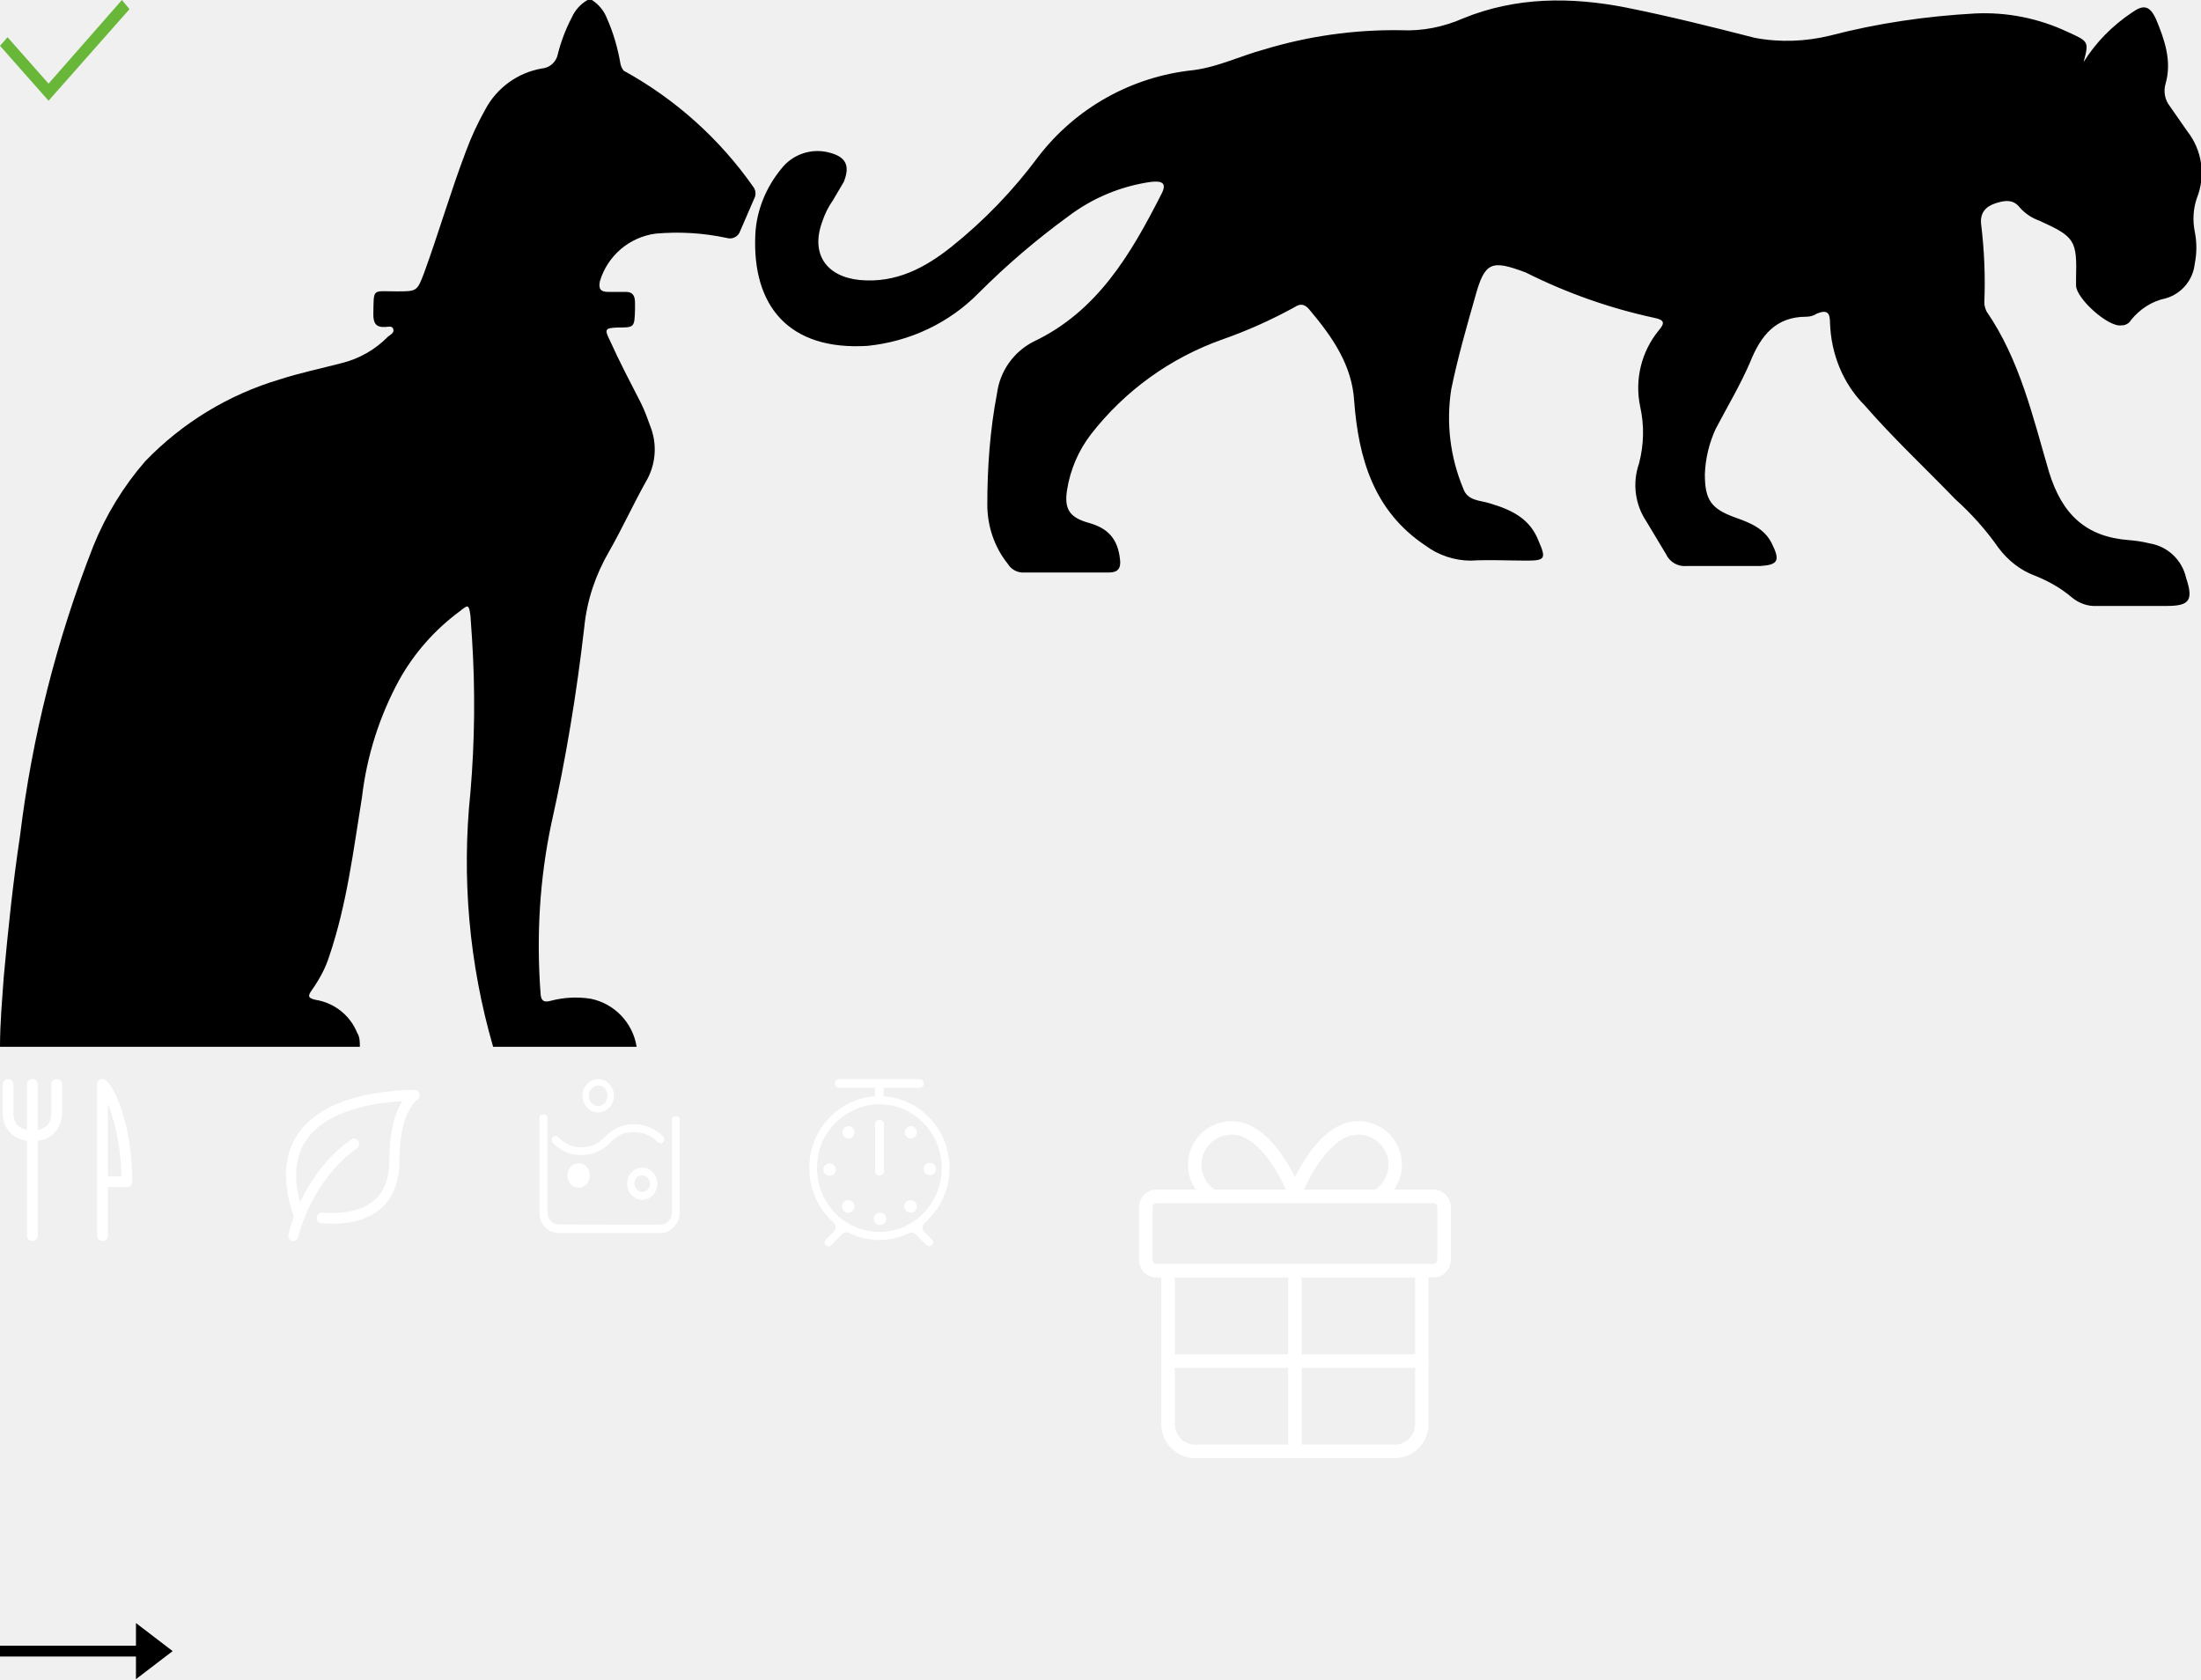
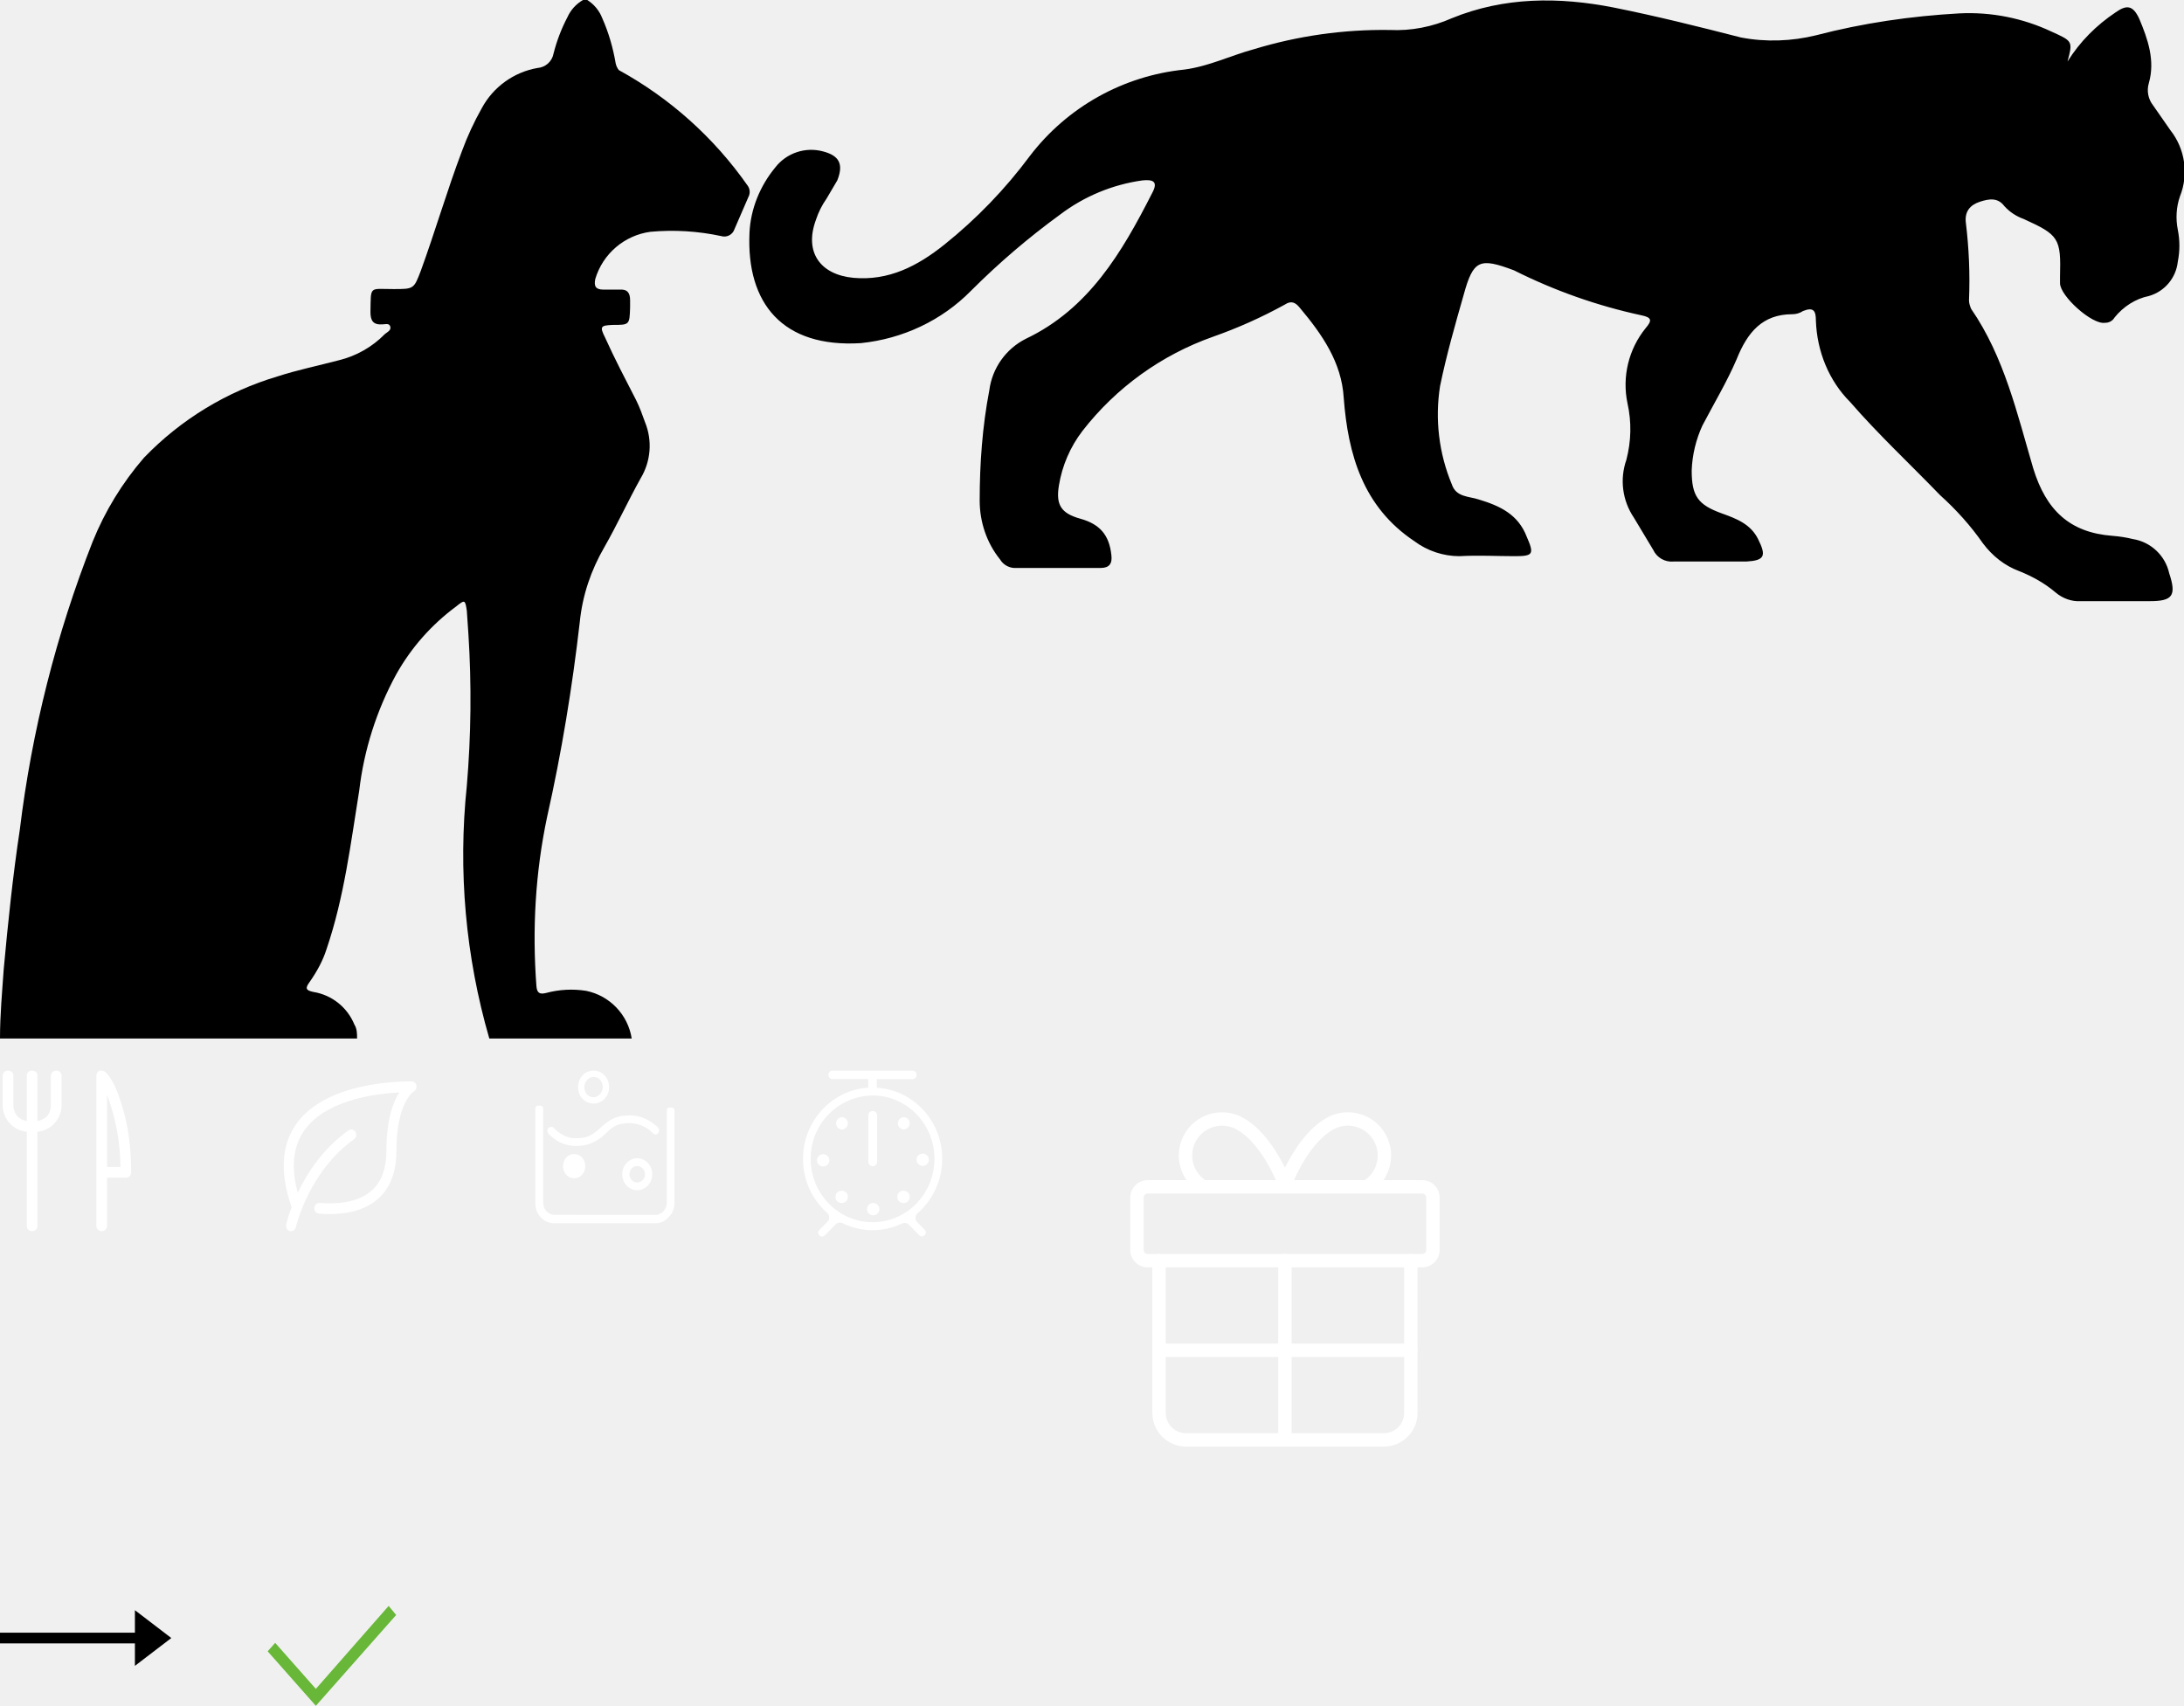
<svg xmlns="http://www.w3.org/2000/svg">
  <symbol width="40" height="40" fill="none" viewBox="0 0 40 40" id="control-knob">
    <rect width="38" height="38" x="1" y="1" fill="#fff" rx="19" />
    <path fill="currentColor" d="m16 11-8 9 8 9V11ZM32 20l-8-9v18l8-9Z" />
    <rect width="38" height="38" x="1" y="1" stroke="currentColor" stroke-width="2" rx="19" />
  </symbol>
  <symbol width="28" height="22" fill="currentColor" viewBox="0 0 28 22" id="vk-icon">
    <path d="M1 5.34c0-.86.52-1.32 1.55-1.38l3.97.02c.26 0 .44.13.53.38.4 1.26.86 2.34 1.37 3.25.5.92 1.17 1.97 1.99 3.16.07.15.18.23.34.23.13 0 .22-.06.3-.18l.07-.28.03-4.35c0-.3-.07-.5-.23-.6-.15-.1-.43-.18-.83-.23-.32-.05-.48-.23-.48-.55 0-.07 0-.12.02-.15.38-1.09 1.44-1.63 3.2-1.63l1.5-.03c.67 0 1.23.16 1.67.48.44.32.67.82.67 1.5v5.72c.12.08.24.12.34.12.27 0 .5-.15.7-.45 1.95-2.58 3-4.31 3.17-5.18 0-.02.01-.06.05-.13.12-.25.33-.47.61-.65.29-.19.53-.31.75-.38a.55.55 0 0 1 .24-.05h4.13l.26.03c.36 0 .63.16.83.47.07.1.12.21.15.33a2.4 2.4 0 0 1 .06.55v.18a6.11 6.11 0 0 1-.94 2.2c-.5.78-1.15 1.62-1.93 2.53-.79.9-1.27 1.5-1.47 1.78-.16.2-.24.39-.24.56 0 .13.07.28.21.45l3.9 4.63c.2.26.31.56.31.88 0 .38-.16.7-.48.95-.32.25-.7.4-1.14.43l-.46.02h-4.04c-.02 0-.06 0-.11.02a.86.86 0 0 1-.1.01c-.4 0-.76-.16-1.1-.48-.12-.13-.96-1.12-2.5-2.97a1.39 1.39 0 0 0-.38-.32 38.47 38.47 0 0 0-.53 2.24l-.08.42a1.4 1.4 0 0 1-1.12 1.06l-.37.02h-2.61c-1.48 0-2.95-.63-4.41-1.9a19.3 19.3 0 0 1-3.96-4.95 47.51 47.51 0 0 1-3.28-7.05A1.92 1.92 0 0 1 1 5.34Zm16.01 6.51c-.37 0-.7-.1-1.01-.29a.9.9 0 0 1-.45-.79V5c0-.34-.1-.58-.27-.72-.18-.14-.49-.21-.93-.21l-1.52.05c-.76 0-1.34.12-1.73.37.78.36 1.17.93 1.17 1.71v4.43a1.5 1.5 0 0 1-.53 1.04c-.32.28-.68.42-1.07.42-.53 0-.94-.24-1.22-.73a26.16 26.16 0 0 1-3.1-5.63l-.23-.66-3.55-.02c-.23 0-.36.01-.38.03-.03.03-.04.1-.04.22 0 .15.01.3.05.48l.56 1.4c1.49 3.64 3.11 6.51 4.86 8.6 1.75 2.1 3.47 3.15 5.16 3.15h2.66c.1 0 .19-.03.24-.09.05-.06.1-.17.13-.34l.06-.25.5-2.21c.15-.3.27-.5.38-.6.2-.2.42-.28.69-.28.43 0 .86.24 1.3.73l2.27 2.71c.14.22.3.33.45.33h4.4c.53 0 .8-.13.8-.38a.47.47 0 0 0-.08-.25l-3.87-4.55c-.3-.35-.45-.73-.45-1.13 0-.4.14-.8.43-1.16.23-.34.68-.9 1.34-1.67.67-.78 1.25-1.51 1.75-2.19.5-.68.82-1.3.98-1.85l.08-.33a.37.37 0 0 1-.02-.16c0-.07-.01-.14-.03-.19h-4.18c-.27.1-.48.25-.64.45L21.8 6c-.45 1.16-1.6 2.94-3.5 5.36-.36.33-.8.5-1.3.5Z" />
  </symbol>
  <symbol width="28" height="22" fill="currentColor" viewBox="0 0 28 22" id="youtube-icon">
    <path d="m17.85 10.8-5.24-3.5a.65.65 0 0 0-1.01.55v6.98a.65.65 0 0 0 1.01.54l5.24-3.49a.65.65 0 0 0 0-1.09Zm-4.94 2.8V9.08l3.4 2.27-3.4 2.27Zm12.48-8.56a2.4 2.4 0 0 0-1.45-1.63C20.22 1.98 14.25 2 14 2s-6.22-.02-9.94 1.4a2.4 2.4 0 0 0-1.45 1.64 25.32 25.32 0 0 0-.61 6.3c0 3.26.33 5.22.61 6.3a2.4 2.4 0 0 0 1.45 1.63c3.72 1.43 9.69 1.4 9.94 1.4h.08c.75 0 6.31-.04 9.86-1.4a2.4 2.4 0 0 0 1.45-1.64c.28-1.07.61-3.03.61-6.3 0-3.25-.33-5.22-.61-6.29Zm-1.27 12.27a1.1 1.1 0 0 1-.65.74c-3.5 1.34-9.4 1.32-9.47 1.32-.07 0-5.98.02-9.47-1.32a1.09 1.09 0 0 1-.65-.74c-.27-1-.57-2.85-.57-5.97 0-3.12.3-4.97.57-5.97a1.1 1.1 0 0 1 .65-.74C8.03 3.29 13.93 3.3 14 3.3c.07 0 5.98-.02 9.47 1.32a1.1 1.1 0 0 1 .65.74c.27 1 .57 2.85.57 5.97 0 3.12-.3 4.96-.57 5.97Z" />
  </symbol>
  <symbol fill="currentColor" viewBox="0 0 28 22" id="telegram-icon">
    <path fill-rule="evenodd" d="M23.46 3.15c.18.15.27.38.23.61l-2.63 15.76a.66.66 0 0 1-1.01.44l-7.88-5.25a.66.66 0 0 1-.15-.96l2.61-3.26-4.36 2.9a.66.66 0 0 1-.65.05L4.36 10.8a.66.66 0 0 1 .08-1.2l18.38-6.57a.66.66 0 0 1 .64.11ZM6.33 10.32l3.53 1.77 7.56-5.04a.66.66 0 0 1 .88.96l-4.8 6 6.43 4.3 2.28-13.66-15.88 5.67Z" clip-rule="evenodd" />
  </symbol>
  <symbol viewBox="0 0 27 34" fill="currentColor" id="htmlacademy-logo">
    <path d="M13.643 0.016L13.5 0L0 1.407V26.013L13.5 34L27 26.013V1.407L13.643 0.016ZM25.234 25.015L13.5 31.957L1.766 25.015V14.929L13.451 21.845L13.47 23.098L5.454 18.355L5.443 19.58L13.489 24.389L13.509 25.675L5.464 20.917L5.454 22.143L13.5 26.951L21.624 22.118V20.893V16.909L25.243 14.759L25.234 25.015ZM25.234 13.452L22.015 15.332L20.532 16.207L13.467 12.02L13.456 13.245L19.496 16.818L19.443 16.849L19.313 16.925L18.454 17.417L13.467 14.469L13.456 15.694L17.392 18.022L16.459 18.631L16.438 18.644L13.467 16.902L13.456 18.127L15.403 19.262L13.415 20.448L1.797 13.576L13.435 6.618L25.234 13.452ZM25.234 12.227L13.44 5.311L1.766 12.22V2.99L13.5 1.764L25.234 2.99V12.227Z" />
  </symbol>
  <symbol id="control-knob" class="compare-slider__control-knob" width="40" height="40" fill="none" viewBox="0 0 40 40">
    <rect width="38" height="38" x="1" y="1" fill="#fff" rx="19" />
    <path fill="currentColor" d="m16 11-8 9 8 9V11ZM32 20l-8-9v18l8-9Z" />
    <rect width="38" height="38" x="1" y="1" stroke="currentColor" stroke-width="2" rx="19" />
  </symbol>
  <symbol fill="none" id="input-email-icon">
    <path stroke="currentColor" stroke-linecap="round" stroke-linejoin="round" d="M.5 5.5v8h17v-8M.5.5h17v2L9 8.5l-8.5-6v-2Z" />
  </symbol>
  <symbol fill="none" id="input-phone-icon">
    <path stroke="currentColor" stroke-linecap="round" stroke-linejoin="round" d="M7 8h8.5m0 0L13 5.5M15.5 8 13 10.5M5.5.5v5h-3v5h3v5H3c-1.5 0-2.5-1-2.5-2.5V3C.5 1.5 1.5.5 3 .5h2.5Z" />
  </symbol>
  <view fill="none" viewBox="0 0 140 194" id="cat-icon-slim" />
  <path transform="translate(0, 0)" fill="#000" d="M109.7 0h-.8a7 7 0 0 0-2.9 3.2 31 31 0 0 0-2.6 6.8 3.3 3.3 0 0 1-3 2.7A14.7 14.7 0 0 0 90 20.2a54.6 54.6 0 0 0-3.7 8c-2.8 7.4-5 15-7.7 22.4-1.3 3.4-1.3 3.4-5.1 3.4-4.6 0-4.2-.7-4.3 4.3 0 1.6.5 2.4 2.2 2.3.5 0 1.3-.3 1.5.4.2.7-.5 1-1 1.4a18 18 0 0 1-8.6 4.9c-3.8 1-7.7 1.8-11.4 3a57.3 57.3 0 0 0-25 15.2 56 56 0 0 0-9.6 15.7A219.4 219.4 0 0 0 3.7 155c-1.3 8.6-2.2 17.3-3 26-.3 4.3-.7 8.6-.7 13h66.7c0-.9 0-1.8-.5-2.6a10 10 0 0 0-7.7-6.1c-1.4-.3-1.5-.7-.7-1.8 1.4-2 2.5-4 3.2-6.2 3.3-9.7 4.5-19.7 6.1-29.6A60 60 0 0 1 74 126c2.8-5 6.6-9.3 11.2-12.7 1.6-1.3 1.7-1.3 2 .8l.3 4.4c.6 9.4.5 18.9-.3 28.3a123.3 123.3 0 0 0 4.2 47.2H118a10.8 10.8 0 0 0-8.5-8.9 18 18 0 0 0-7.5.4c-1.2.3-1.7 0-1.8-1.3-.8-10.6-.2-21.2 2-31.6 2.7-12 4.7-24.2 6.1-36.4.5-5 2.1-9.7 4.6-14 2.4-4.2 4.4-8.6 6.8-12.9a11.7 11.7 0 0 0 .8-10.4c-.5-1.4-1-2.8-1.7-4.2-2-3.9-4-7.7-5.8-11.7-1-2-.8-2.2 1.4-2.3 3.2 0 3.2 0 3.3-3.3v-1.3c0-1.4-.5-2.1-2-2h-3c-1.4 0-1.8-.6-1.5-2a12.5 12.5 0 0 1 10.3-8.8 44 44 0 0 1 13.2.8 2 2 0 0 0 2.5-1.3l2.6-6a2 2 0 0 0-.2-2.2 71.1 71.1 0 0 0-24-21.5 3 3 0 0 1-.6-1.3c-.5-2.9-1.3-5.7-2.5-8.4a7 7 0 0 0-2.8-3.4Z" />
  <view fill="none" viewBox="140 0 268 112" id="cat-icon-pro" />
  <path transform="translate(140, 0)" fill="#000" d="M246.2 11.5c2.3-3.7 5.4-6.8 9-9.2 2-1.4 3.2-1.4 4.4 1.2 1.6 3.8 3 7.8 1.8 12a4.6 4.6 0 0 0 .8 4.2l3.2 4.6a12.5 12.5 0 0 1 1.8 12.4c-.7 2-.8 4.2-.4 6.2s.4 4 0 6a7.5 7.5 0 0 1-5.4 6.4c-2.5.5-4.8 2-6.4 4a2 2 0 0 1-1.8 1c-2.4.4-8.4-5-8.4-7.4v-1.2c.2-7.2-.2-7.8-6.8-10.8a8.8 8.8 0 0 1-3.6-2.4c-1.2-1.6-2.8-1.4-4.6-.8-1.8.6-2.8 1.8-2.6 3.8.6 4.9.8 9.7.6 14.6 0 .6.2 1.1.4 1.6 6.2 9 8.6 19.6 11.6 29.8 2.4 7.8 6.8 12 14.8 12.6 1.3.1 2.6.3 3.8.6a8.3 8.3 0 0 1 6.8 6.4c1.4 4.2.6 5.2-3.6 5.2h-13c-1.6.1-3.3-.5-4.6-1.6-2-1.7-4.3-3-6.8-4-2.7-1-5-2.8-6.8-5.2-2.3-3.3-5-6.3-8-9-5.6-5.8-11.6-11.4-16.8-17.4-4-4-6.2-9.5-6.4-15.2 0-1.8-.4-2.6-2.4-1.8-.6.4-1.3.6-2 .6-5.6 0-8.4 3.4-10.4 8.4-1.8 4.2-4.2 8.2-6.4 12.4-1.2 2.6-1.9 5.5-2 8.4 0 4.8 1.2 6.4 5.6 8 2.8 1 5.4 2 6.8 4.8 1.6 3.2 1.2 4-2.2 4.2h-13.6a3.8 3.8 0 0 1-3.8-2.2l-3.6-6a12.1 12.1 0 0 1-1.4-10.8c.9-3.5 1-7 .2-10.6a16.8 16.8 0 0 1 3.4-14c1.2-1.4 1.2-2-.8-2.4a100.1 100.1 0 0 1-23.8-8.4c-6.4-2.4-7.6-2-9.4 4.6-1.6 5.6-3.2 11.2-4.4 17a34 34 0 0 0 2.2 18.4c.8 2.4 3.2 2.2 5 2.8 4 1.2 7.4 2.8 9 7 1.4 3.2 1.2 3.6-2.2 3.6-3.4 0-6.8-.2-10.4 0-3 0-6-1-8.4-2.8-9.6-6.4-12.4-16.2-13.2-26.8-.4-6.6-4-11.8-8.2-16.8-.8-1-1.6-1.4-2.8-.6a88.6 88.6 0 0 1-13.4 6 53.4 53.4 0 0 0-24.4 17.6c-2.3 3-3.8 6.5-4.4 10.2-.6 3.6.4 5.2 4 6.2s5.4 3 5.8 6.8c.2 1.6-.4 2.4-2 2.4H49.4a3.3 3.3 0 0 1-2.6-1.6c-2.5-3.1-3.8-7-3.8-11 0-6.9.5-13.8 1.8-20.6a12.6 12.6 0 0 1 6.8-9.6c11.8-5.6 18-16.2 23.6-27.2 1.2-2.2.2-2.6-1.8-2.4A33 33 0 0 0 58 40.1c-5.9 4.3-11.4 9-16.6 14.2-5.5 5.6-12.8 9-20.6 9.8C6.2 65-.6 56.7 0 43.5.2 39 2 34.7 4.8 31.3a8.5 8.5 0 0 1 9-3c3 .8 3.8 2.4 2.6 5.4l-2 3.4a15 15 0 0 0-2 4c-2.2 6 .8 10.2 7 10.8 6.6.6 12-2.2 17-6.2 6-4.8 11.4-10.4 16-16.6A41.6 41.6 0 0 1 81.2 13c4.6-.6 8.6-2.6 13-3.8a83 83 0 0 1 25.4-3.6c4 .2 8-.6 11.6-2.2 9.8-4 20-4 30.2-2 8 1.6 16 3.6 23.8 5.6 4.7.9 9.5.7 14-.4C208 4.3 217 3 226 2.5c6-.3 11.9.9 17.2 3.4 4 1.8 4 1.8 3 5.6Z" />
  <view fill="none" viewBox="0 200 25 30" id="workflow-icon-changes" />
  <g transform="translate(0, 200)">
    <path fill="#fff" fill-rule="evenodd" d="M18.6 0c.4 0 .8 0 1.1.3 1 .9 2.1 2.9 3 6 1 3 1.8 7.2 1.8 12.7 0 .6-.4 1-1 1H20v9a1 1 0 1 1-2 0V1c0-.4.2-.8.6-1ZM20 18h2.5A39.6 39.6 0 0 0 20 4.5V18ZM6 0c.6 0 1 .4 1 1v28a1 1 0 1 1-2 0V1c0-.6.4-1 1-1Z" clip-rule="evenodd" />
    <path fill="#fff" fill-rule="evenodd" d="M1.5 0c.6 0 1 .4 1 1v5.5c0 .6.2 1.3.7 2 .5.5 1.3 1 2.8 1a1 1 0 1 1 0 2c-2 0-3.4-.7-4.3-1.8A5 5 0 0 1 .5 6.5V1c0-.6.4-1 1-1Z" clip-rule="evenodd" />
    <path fill="#fff" fill-rule="evenodd" d="M10.5 0a1 1 0 0 0-1 1v5.5a3 3 0 0 1-.7 2c-.5.5-1.3 1-2.8 1a1 1 0 0 0 0 2c2 0 3.4-.7 4.3-1.8a5 5 0 0 0 1.2-3.2V1c0-.6-.4-1-1-1Z" clip-rule="evenodd" />
  </g>
  <view fill="none" viewBox="50 200 30 32" id="workflow-icon-contents" />
  <g transform="translate(50, 200)">
    <path fill="#fff" d="M27.78 2.77a.95.95 0 0 0-.92-.77c-4.94.03-16.95.92-21.8 8.38-2.51 3.88-2.73 8.91-.64 14.96l.07.13a25.93 25.93 0 0 0-1.04 3.32c-.11.54.21 1.07.72 1.19l.2.02c.43 0 .82-.32.91-.79.02-.1 2.4-10.37 10.85-16.38.44-.3.55-.93.26-1.38a.9.9 0 0 0-1.3-.28c-4.78 3.4-7.73 8-9.47 11.65-1.24-4.57-.91-8.37.99-11.3 3.74-5.76 12.62-7.15 17.98-7.45-1.15 1.8-2.41 5.1-2.41 10.93 0 3.12-.83 5.52-2.47 7.14-2.62 2.6-6.88 2.83-10 2.58-.5-.04-.96.38-1 .93-.04.55.35 1.03.87 1.07.62.05 1.28.08 1.98.08 3.17 0 6.87-.66 9.43-3.2 2.03-2 3.06-4.9 3.06-8.6 0-9.1 3.22-11.1 3.23-11.1.4-.21.6-.68.5-1.13Z" />
  </g>
  <view fill="none" viewBox="100 200 26 29" id="workflow-icon-powder" />
  <path transform="translate(100, 200)" fill="#fff" d="M10.88 0c-1.64 0-2.9 1.36-2.9 3.08s1.26 3.08 2.9 3.08c1.63 0 2.9-1.36 2.9-3.08S12.5 0 10.88 0Zm0 1.18c1 0 1.72.84 1.72 1.9 0 1-.8 1.9-1.72 1.9-1 0-1.73-.84-1.73-1.9 0-1 .78-1.9 1.72-1.9ZM0 24.74c0 1.18.4 2.18 1.36 3 1 .84 2.17.77 2.17.77h19.04c.77 0 1.8-.38 2.62-1.45.85-1 .8-2.36.8-2.36V7.5c0-.44-.12-.6-.75-.6-.64 0-.69.27-.69.59V24.7c-.02.3-.07 1.08-.74 1.72-.74.62-1.45.54-1.45.54s-18.13 0-19.03-.03a2.14 2.14 0 0 1-1.45-.9c-.51-.73-.41-1.63-.41-1.63V7.18c0-.46-.24-.64-.73-.64S0 6.72 0 7.12v17.62ZM16.31 8.43c-1.08.23-2.17.38-4.26 2.35-2.08 2-3.62 1.9-5.16 1.82-1.54-.1-3.17-1.54-3.45-1.9-.33-.36-.9-.12-1.08.11-.16.24-.16.64.1 1 1.27 1.18 2.45 2.08 4.72 2.26a7.5 7.5 0 0 0 5.89-2.26c1.45-1.45 2.17-1.72 3.26-1.9a6.3 6.3 0 0 1 5.08 1.26c1 1.1 1.26.78 1.54.48.54-.72-.23-1.27-1.1-1.9a7.24 7.24 0 0 0-5.52-1.28l-.02-.04Zm-9.06 7.16c-1.18 0-2.08 1-2.08 2.26 0 1.27.9 2.27 2.08 2.27 1.18 0 2.08-1 2.08-2.27s-.9-2.26-2.08-2.26Zm11.78.78c-1.54 0-2.8 1.36-2.8 2.99 0 1.63 1.26 2.99 2.8 2.99 1.54 0 2.81-1.36 2.81-3 0-1.62-1.27-2.98-2.8-2.98Zm0 1.45c.8 0 1.45.7 1.45 1.54a1.5 1.5 0 0 1-1.45 1.54c-.8 0-1.45-.7-1.45-1.54 0-.86.65-1.54 1.45-1.54Z" />
  <view width="26" height="31" fill="none" viewBox="150 200 26 31" id="workflow-icon-result" />
  <path transform="translate(150, 200)" fill="#fff" d="M5.54 0c-1.06 0-1.06 1.58 0 1.58h6.64v1.6C5.38 3.63 0 9.42 0 16.49c0 4.02 1.74 7.64 4.5 10.07.47.43.54 1.18.1 1.64l-1.53 1.55c-.74.69.36 1.75 1.03 1l2-2.03c.35-.34.87-.43 1.3-.21a12.7 12.7 0 0 0 11.07.06c.43-.21.96-.13 1.3.21l1.94 1.97c.68.64 1.65-.31 1.04-1l-1.45-1.48c-.44-.45-.38-1.2.1-1.63A13.46 13.46 0 0 0 26 16.47C26 9.4 20.59 3.6 13.78 3.2v-1.6h6.64c1.06 0 1.06-1.59 0-1.59H5.54Zm-4.1 16.47A11.7 11.7 0 0 1 13 4.65c6.38 0 11.55 5.3 11.55 11.82 0 6.55-5.17 11.85-11.55 11.85-6.38 0-11.57-5.3-11.57-11.85Zm10.75-8.09c0-1.1 1.66-1.1 1.66 0v8.63a.84.84 0 0 1-.85.85.81.81 0 0 1-.8-.8V8.39ZM7.22 11a1.16 1.16 0 0 0 1.16-1.15A1.15 1.15 0 0 0 7.22 8.7a1.16 1.16 0 0 0-1.05 1.14A1.15 1.15 0 0 0 7.22 11Zm11.55 0a1.16 1.16 0 0 0 1.16-1.15 1.15 1.15 0 0 0-1.16-1.15 1.16 1.16 0 0 0-1.05 1.14A1.15 1.15 0 0 0 18.77 11ZM8.37 23.59c0 1.53-2.31 1.53-2.31 0s2.32-1.53 2.32 0ZM13 27.03a1.17 1.17 0 0 0 1.17-.68 1.14 1.14 0 0 0-.7-1.56 1.17 1.17 0 0 0-1.22.32 1.15 1.15 0 0 0 .75 1.92ZM4.91 16.64a1.14 1.14 0 0 1-.68 1.17 1.17 1.17 0 0 1-1.57-.7 1.14 1.14 0 0 1 .32-1.2 1.16 1.16 0 0 1 1.93.73Zm17.33 1.15a1.16 1.16 0 0 0 1.17-.68 1.14 1.14 0 0 0-.7-1.55 1.17 1.17 0 0 0-1.22.32 1.15 1.15 0 0 0 .75 1.91Zm-2.31 5.8c0 1.53-2.32 1.53-2.32 0s2.32-1.53 2.32 0Z" />
  <view width="80" height="84" fill="none" viewBox="200 200 80 84" id="icon-gift" />
  <g transform="translate(200, 200)">
    <path fill="#fff" d="M65.657 36.757H14.391a3.266 3.266 0 0 1-3.263-3.262v-9.772a3.267 3.267 0 0 1 3.263-3.263h51.265a3.266 3.266 0 0 1 3.262 3.263v9.773a3.264 3.264 0 0 1-3.26 3.261ZM14.391 22.96a.773.773 0 0 0-.763.763v9.773c0 .42.342.762.763.762h51.265c.42 0 .762-.342.762-.762v-9.773a.772.772 0 0 0-.762-.763H14.391Z" />
    <path fill="#fff" d="M58.508 70.236h-36.97a6.289 6.289 0 0 1-6.282-6.282V35.507a1.25 1.25 0 0 1 2.5 0v28.447a3.786 3.786 0 0 0 3.782 3.782h36.97a3.786 3.786 0 0 0 3.78-3.782V35.507a1.25 1.25 0 0 1 2.5 0v28.447a6.288 6.288 0 0 1-6.28 6.282Z" />
    <path fill="#fff" d="M40.023 70.236c-.69 0-1.25-.56-1.25-1.25V35.507a1.25 1.25 0 0 1 2.5 0v33.478c0 .692-.56 1.251-1.25 1.251ZM24.422 22.956c-3.913-2.12-5.373-7.027-3.255-10.94 2.117-3.912 7.024-5.372 10.938-3.256C38.07 11.99 41.29 21 41.422 21.383l-2.358.83c-.03-.086-3.038-8.486-8.148-11.255a5.578 5.578 0 0 0-7.55 2.247 5.58 5.58 0 0 0 2.248 7.553l-1.192 2.198Z" />
    <path fill="#fff" d="m55.622 22.956-1.19-2.199a5.541 5.541 0 0 0 2.688-3.31 5.53 5.53 0 0 0-.441-4.241 5.527 5.527 0 0 0-3.309-2.688 5.533 5.533 0 0 0-4.24.44c-5.11 2.768-8.118 11.169-8.148 11.254l-2.358-.83C38.758 21 41.977 11.99 47.94 8.76a8.015 8.015 0 0 1 6.144-.638 8.01 8.01 0 0 1 4.794 3.893 8.013 8.013 0 0 1 .639 6.144 8.028 8.028 0 0 1-3.895 4.797ZM63.538 53.497H16.506a1.25 1.25 0 0 1 0-2.5h47.032a1.25 1.25 0 0 1 0 2.5Z" />
  </g>
  <view viewBox="0 300 32 12" id="program-arrow" />
  <path transform="translate(0, 300)" d="m32 6-6.8 5.2V.8L32 6zM0 5h25.2v2H0z" />
-   <view viewBox="0 0 24 19" id="check-sign" />
-   <path d="M9 15.499L1.4 6.901L0 8.485L9 18.667L24 1.697L22.6 0L9 15.499Z" fill="#68b738" />
+   <view viewBox="50 300 24 19" id="check-sign" />
+   <path transform="translate(50, 300)" d="M9 15.499L1.4 6.901L0 8.485L9 18.667L24 1.697L22.6 0L9 15.499Z" fill="#68b738" />
</svg>
